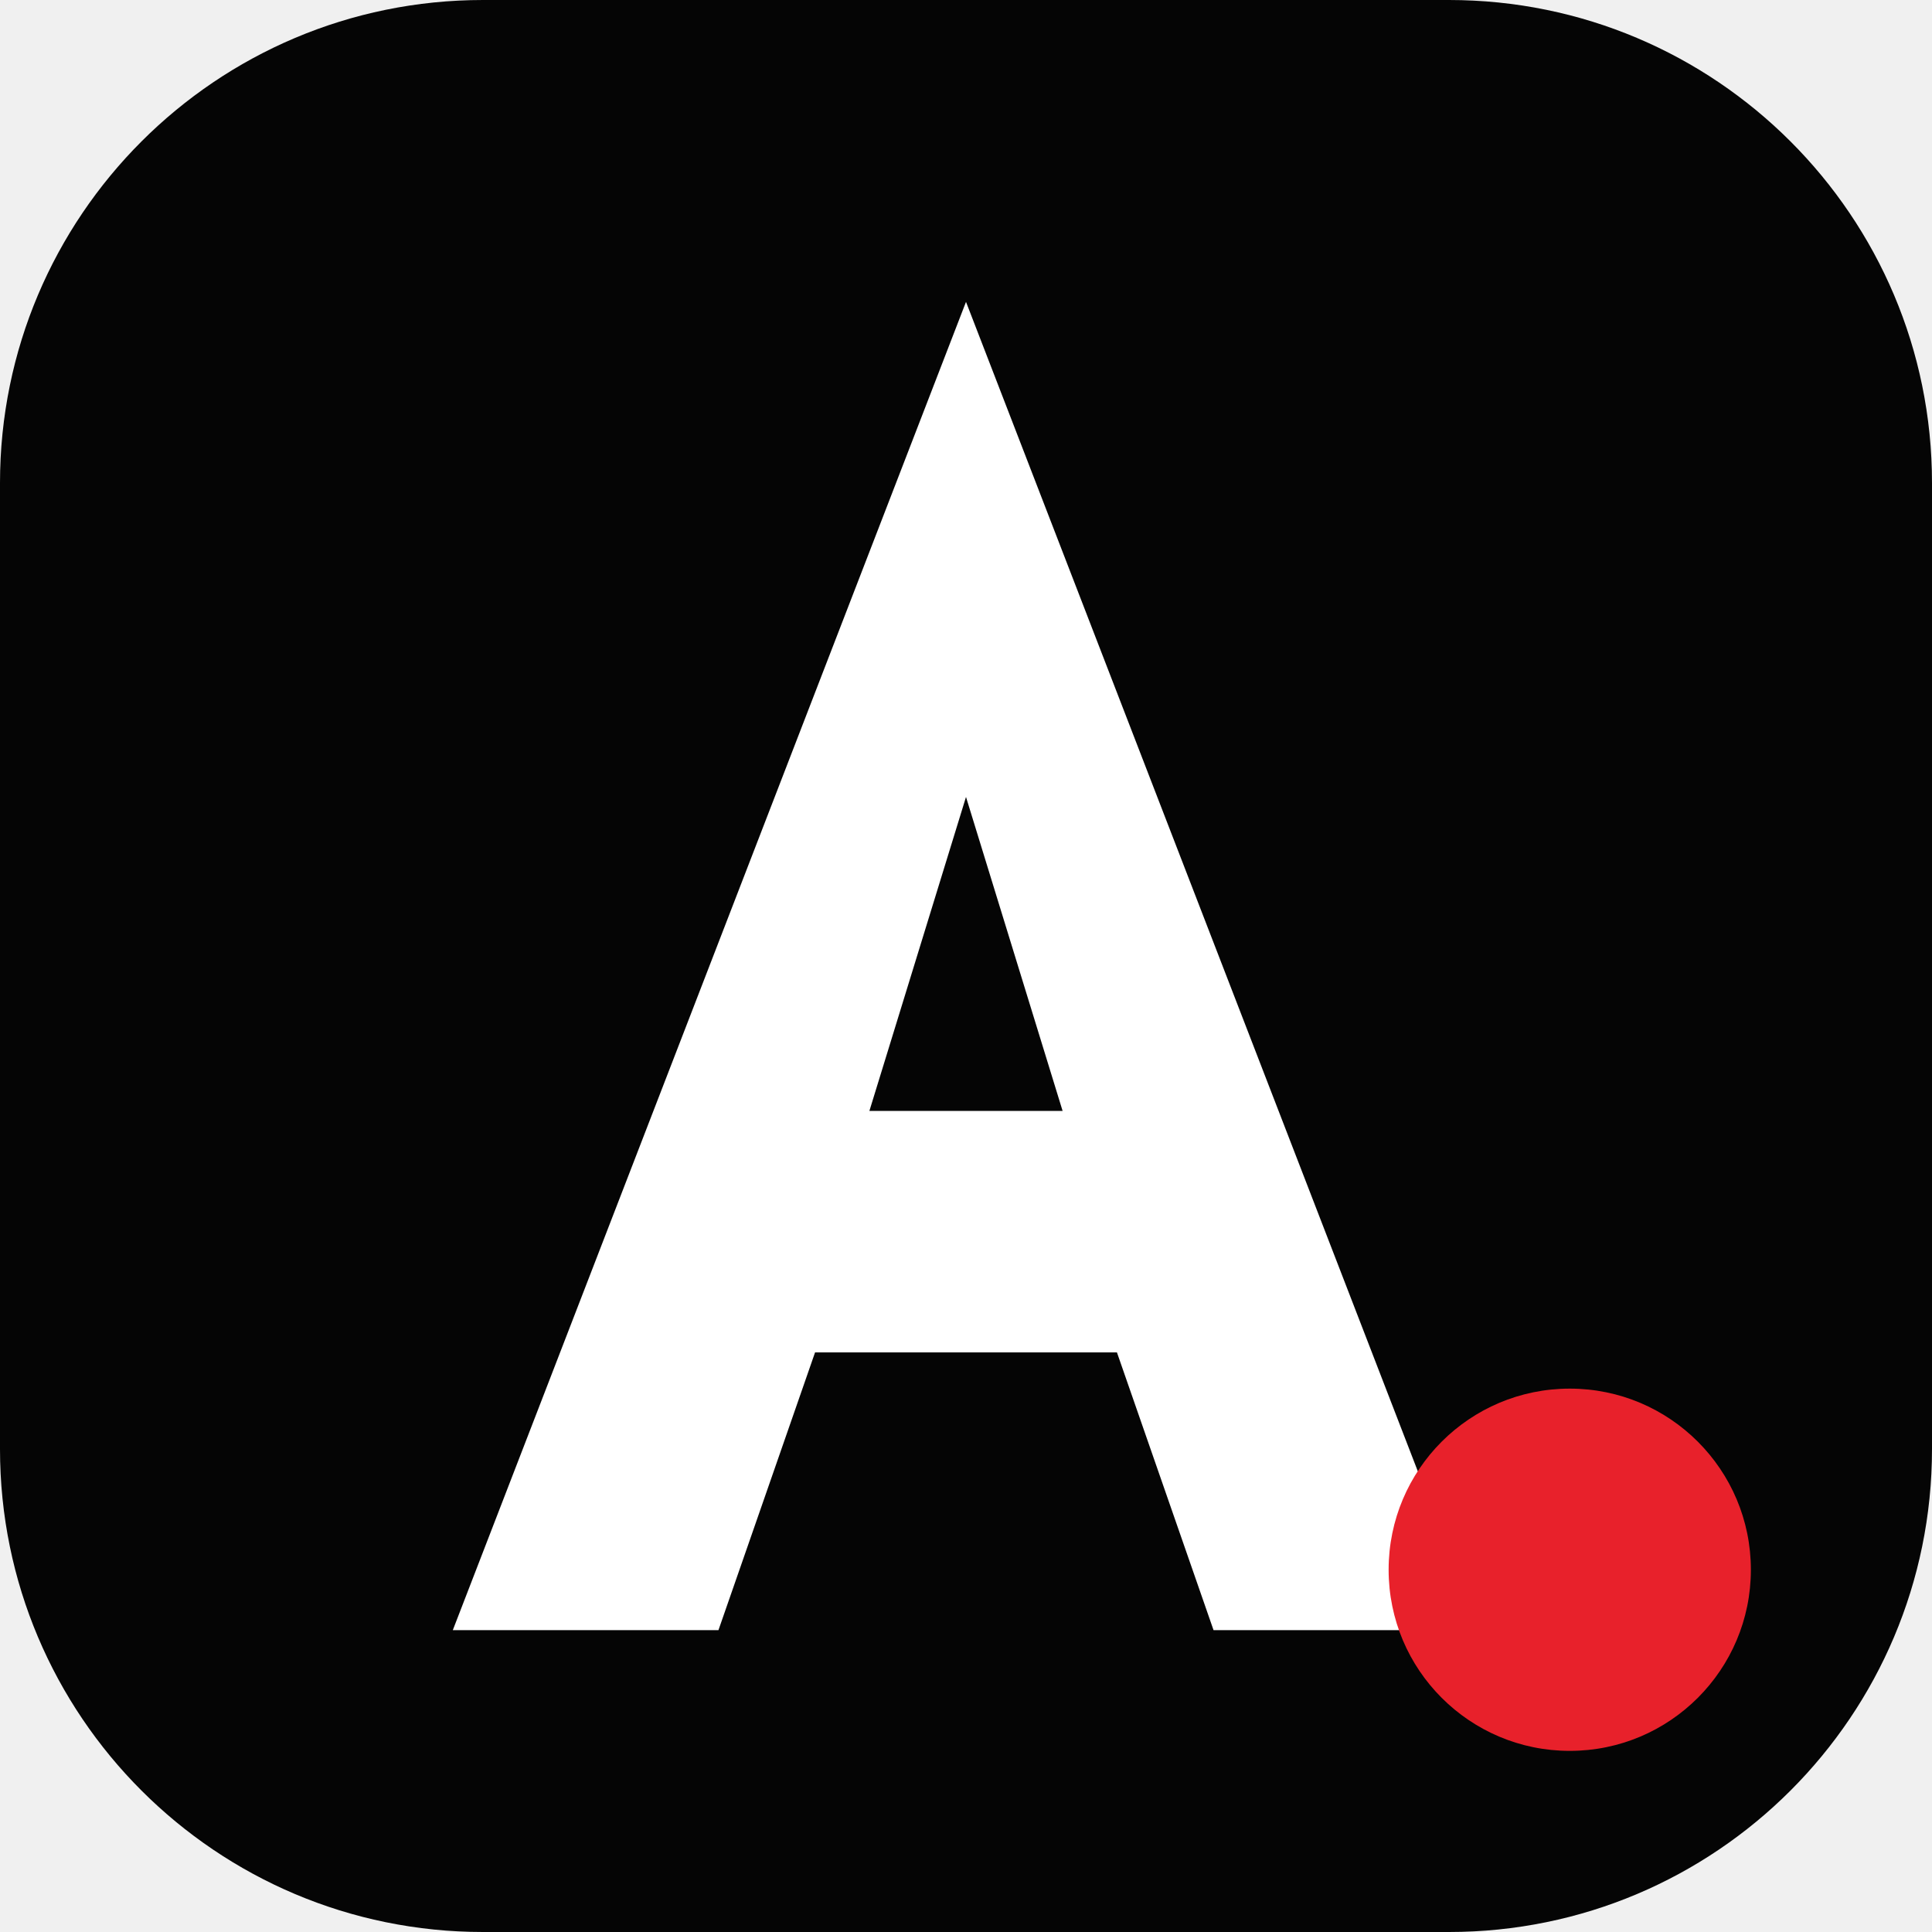
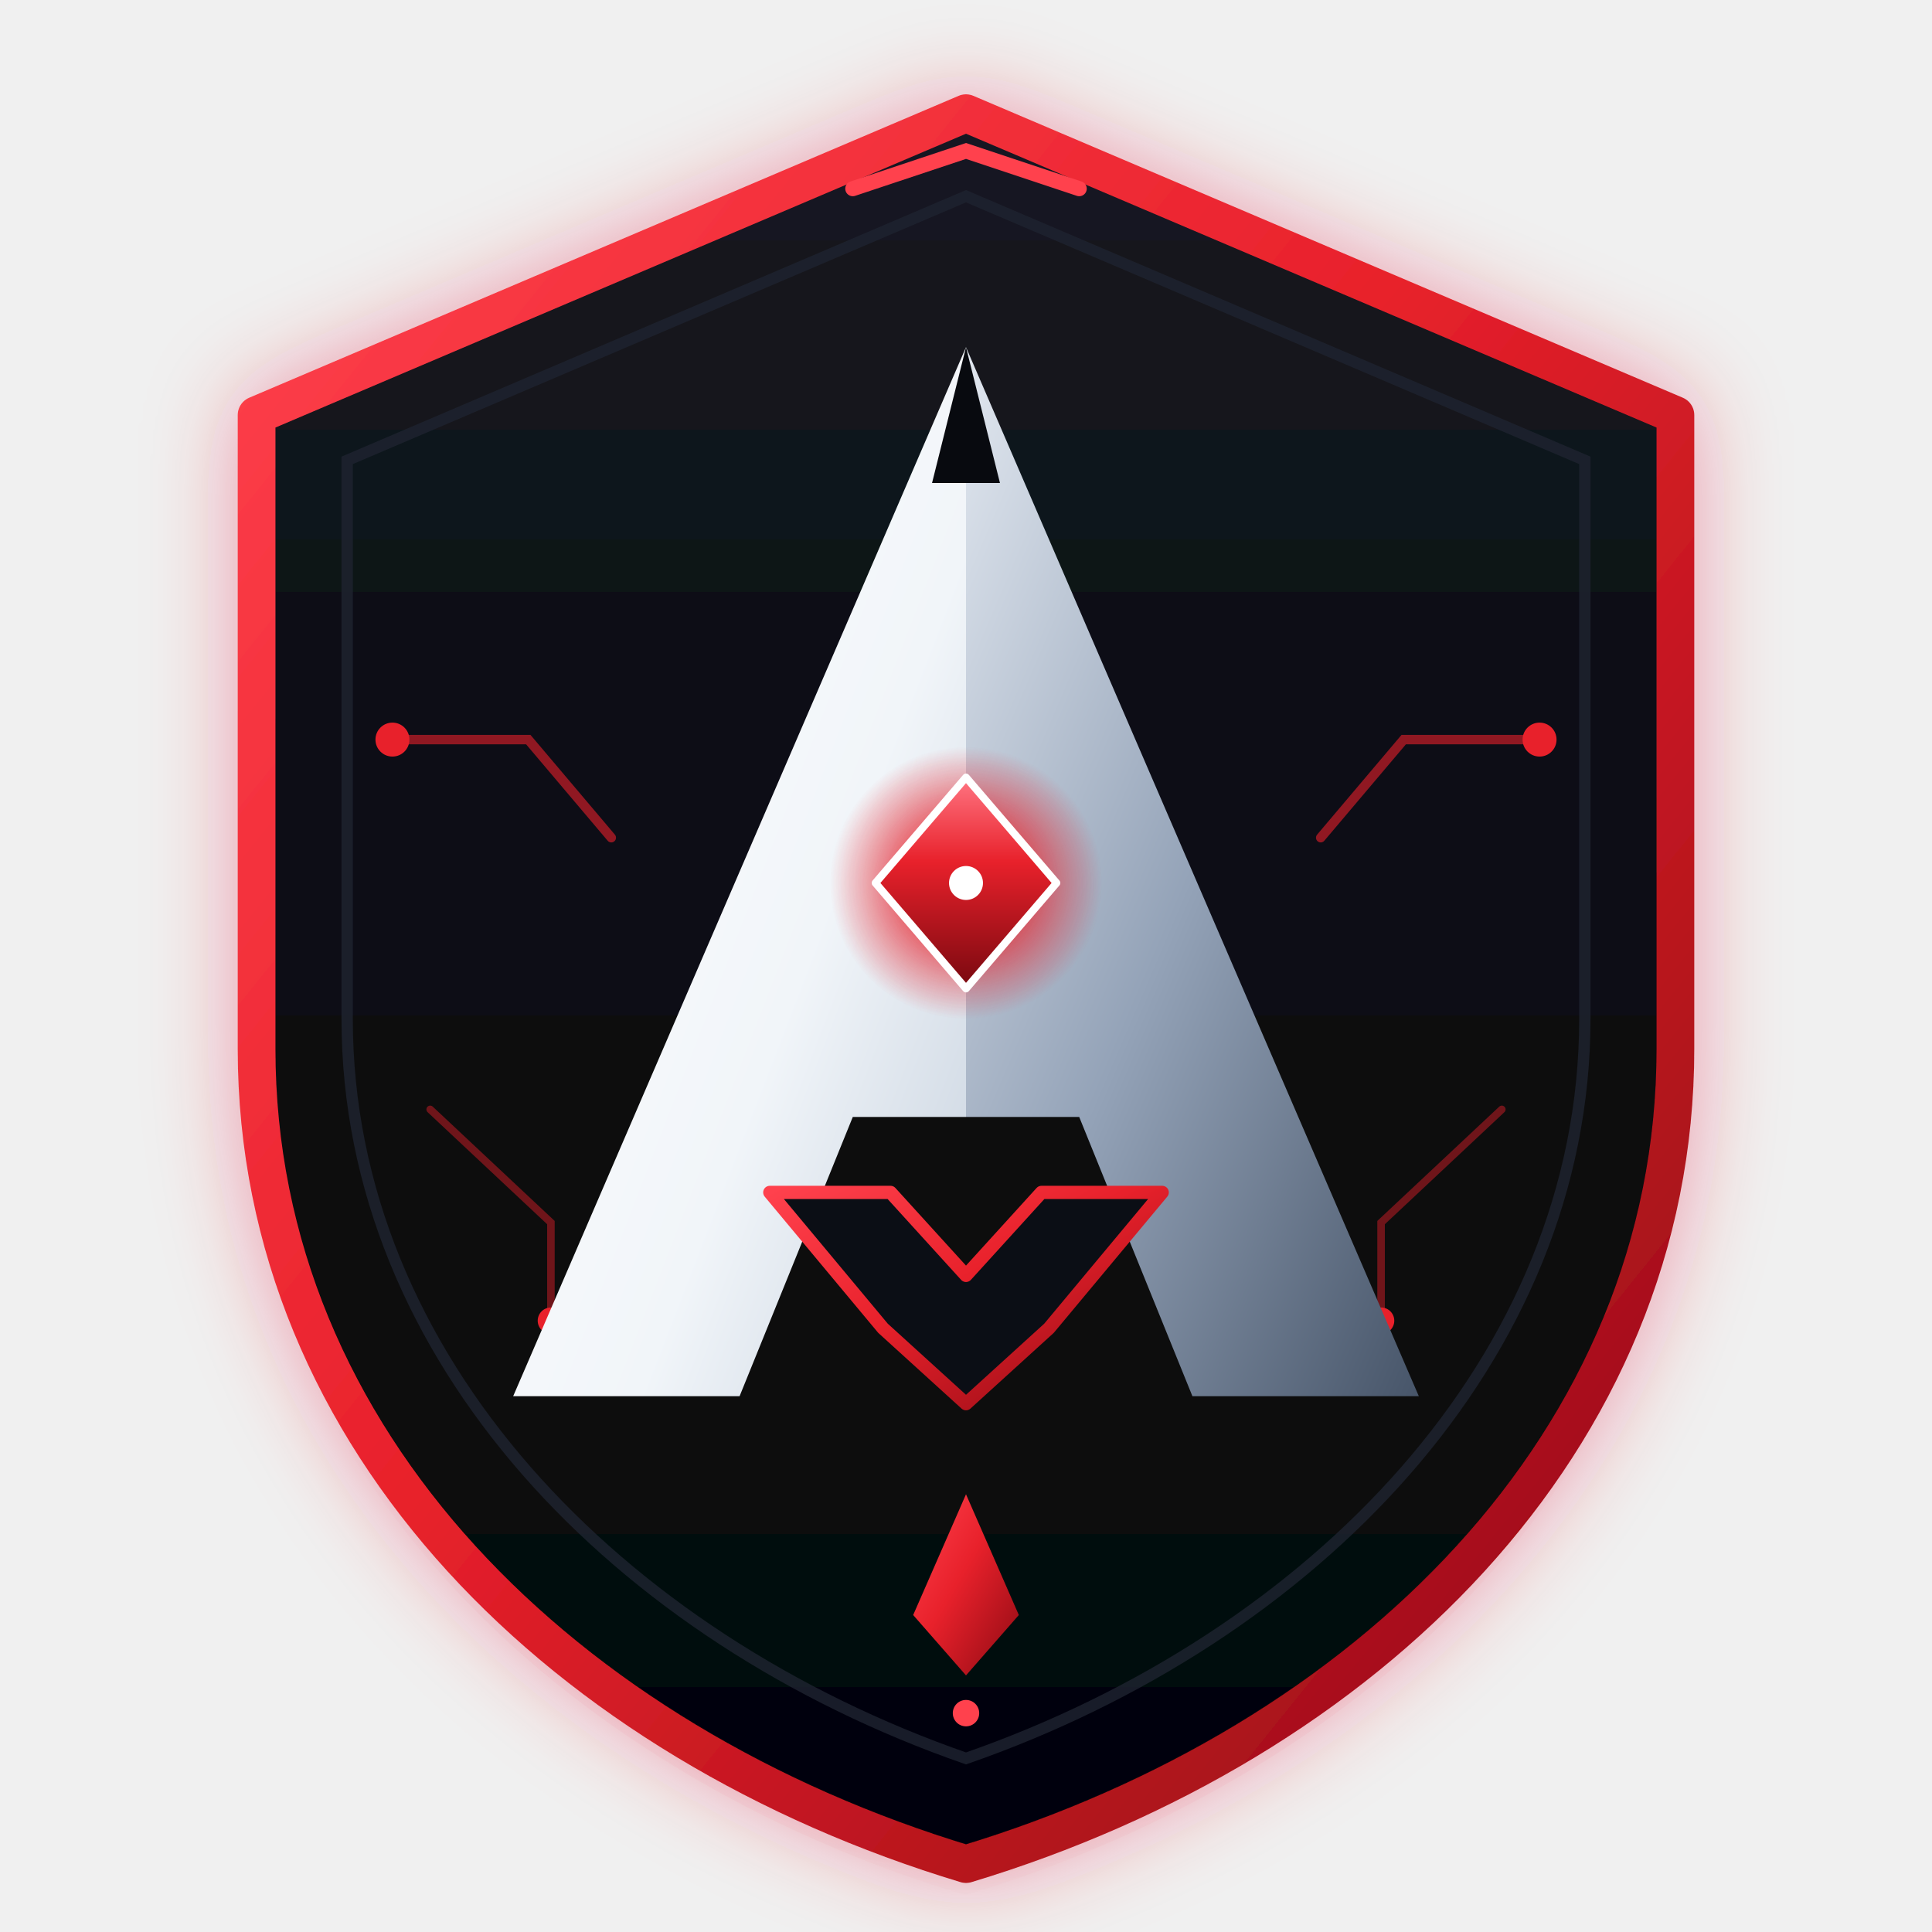
- <svg xmlns="http://www.w3.org/2000/svg" viewBox="0 0 32 32">
-   <rect width="32" height="32" rx="8" fill="#050505" />
-   <path fill="#fff" fill-rule="evenodd" d="M16 5l8.5 22h-4.4l-1.6-4.6h-5l-1.6 4.6H7.5L16 5zm-1.6 13.4h3.2L16 13.2l-1.6 5.2z" />
-   <circle cx="26" cy="26" r="3" fill="#e8212b" />
+ <svg xmlns="http://www.w3.org/2000/svg" viewBox="0 0 512 512" width="512" height="512">
+   <defs>
+     <linearGradient id="shieldBg" x1="0%" y1="0%" x2="0%" y2="100%">
+       <stop offset="0%" stop-color="#161922" />
+       <stop offset="40%" stop-color="#0c0e14" />
+       <stop offset="100%" stop-color="#040507" />
+     </linearGradient>
+     <linearGradient id="cyberCrimson" x1="0%" y1="0%" x2="100%" y2="100%">
+       <stop offset="0%" stop-color="#ff414d" />
+       <stop offset="45%" stop-color="#e8212b" />
+       <stop offset="100%" stop-color="#8e0a13" />
+     </linearGradient>
+     <linearGradient id="metalLeft" x1="0%" y1="0%" x2="100%" y2="90%">
+       <stop offset="0%" stop-color="#ffffff" />
+       <stop offset="65%" stop-color="#f1f5f9" />
+       <stop offset="100%" stop-color="#cbd5e1" />
+     </linearGradient>
+     <linearGradient id="metalRight" x1="0%" y1="0%" x2="100%" y2="100%">
+       <stop offset="0%" stop-color="#e2e8f0" />
+       <stop offset="50%" stop-color="#94a3b8" />
+       <stop offset="100%" stop-color="#475569" />
+     </linearGradient>
+     <radialGradient id="rubyGlow" cx="50%" cy="50%" r="50%">
+       <stop offset="0%" stop-color="#ff4d5a" stop-opacity="1" />
+       <stop offset="50%" stop-color="#e8212b" stop-opacity="0.75" />
+       <stop offset="100%" stop-color="#e8212b" stop-opacity="0" />
+     </radialGradient>
+     <linearGradient id="coreCrystal" x1="0%" y1="0%" x2="0%" y2="100%">
+       <stop offset="0%" stop-color="#ff7582" />
+       <stop offset="40%" stop-color="#e8212b" />
+       <stop offset="100%" stop-color="#78080f" />
+     </linearGradient>
+     <filter id="badgeShadow" x="-20%" y="-20%" width="140%" height="140%">
+       <feDropShadow dx="0" dy="14" stdDeviation="16" flood-color="#000000" flood-opacity="0.95" />
+       <feDropShadow dx="0" dy="0" stdDeviation="12" flood-color="#e8212b" flood-opacity="0.35" />
+     </filter>
+   </defs>
+   <path d="M 256 30 L 444 110 L 444 278 C 444 382 362 462 256 494 C 150 462 68 382 68 278 L 68 110 Z" fill="url(#rubyGlow)" opacity="0.45" transform="scale(1.025) translate(-6.4, -4)" />
+   <path d="M 256 30 L 444 110 L 444 278 C 444 382 362 462 256 494 C 150 462 68 382 68 278 L 68 110 Z" fill="url(#shieldBg)" stroke="url(#cyberCrimson)" stroke-width="10" stroke-linejoin="round" filter="url(#badgeShadow)" />
+   <path d="M 256 52 L 420 122 L 420 270 C 420 360 348 434 256 466 C 164 434 92 360 92 270 L 92 122 Z" fill="none" stroke="#1f2430" stroke-width="3" stroke-opacity="0.8" />
+   <path d="M 226 50 L 256 40 L 286 50" fill="none" stroke="#ff414d" stroke-width="4" stroke-linecap="round" />
+   <path d="M 104 196 L 140 196 L 162 222" fill="none" stroke="#e8212b" stroke-width="2.5" stroke-opacity="0.6" stroke-linecap="round" />
+   <circle cx="104" cy="196" r="4.5" fill="#e8212b" />
+   <path d="M 114 294 L 146 324 L 146 350" fill="none" stroke="#e8212b" stroke-width="2" stroke-opacity="0.45" stroke-linecap="round" />
+   <circle cx="146" cy="350" r="3.5" fill="#e8212b" />
+   <path d="M 408 196 L 372 196 L 350 222" fill="none" stroke="#e8212b" stroke-width="2.5" stroke-opacity="0.6" stroke-linecap="round" />
+   <circle cx="408" cy="196" r="4.5" fill="#e8212b" />
+   <path d="M 398 294 L 366 324 L 366 350" fill="none" stroke="#e8212b" stroke-width="2" stroke-opacity="0.45" stroke-linecap="round" />
+   <circle cx="366" cy="350" r="3.5" fill="#e8212b" />
+   <polygon points="256,92 136,370 196,370 226,296 256,296 256,150" fill="url(#metalLeft)" />
+   <polygon points="256,92 256,150 256,296 286,296 316,370 376,370" fill="url(#metalRight)" />
+   <polygon points="256,92 247,128 265,128" fill="#080a0f" />
+   <path d="M 204 316 L 236 316 L 256 338 L 276 316 L 308 316 L 278 352 L 256 372 L 234 352 Z" fill="#0b0e15" stroke="url(#cyberCrimson)" stroke-width="3.5" stroke-linejoin="round" />
+   <circle cx="256" cy="234" r="36" fill="url(#rubyGlow)" opacity="0.9" />
+   <polygon points="256,206 280,234 256,262 232,234" fill="url(#coreCrystal)" stroke="#ffffff" stroke-width="2" stroke-linejoin="round" />
+   <circle cx="256" cy="234" r="4.5" fill="#ffffff" />
+   <polygon points="256,396 270,428 256,444 242,428" fill="url(#cyberCrimson)" />
+   <circle cx="256" cy="454" r="3.5" fill="#ff414d" />
</svg>
